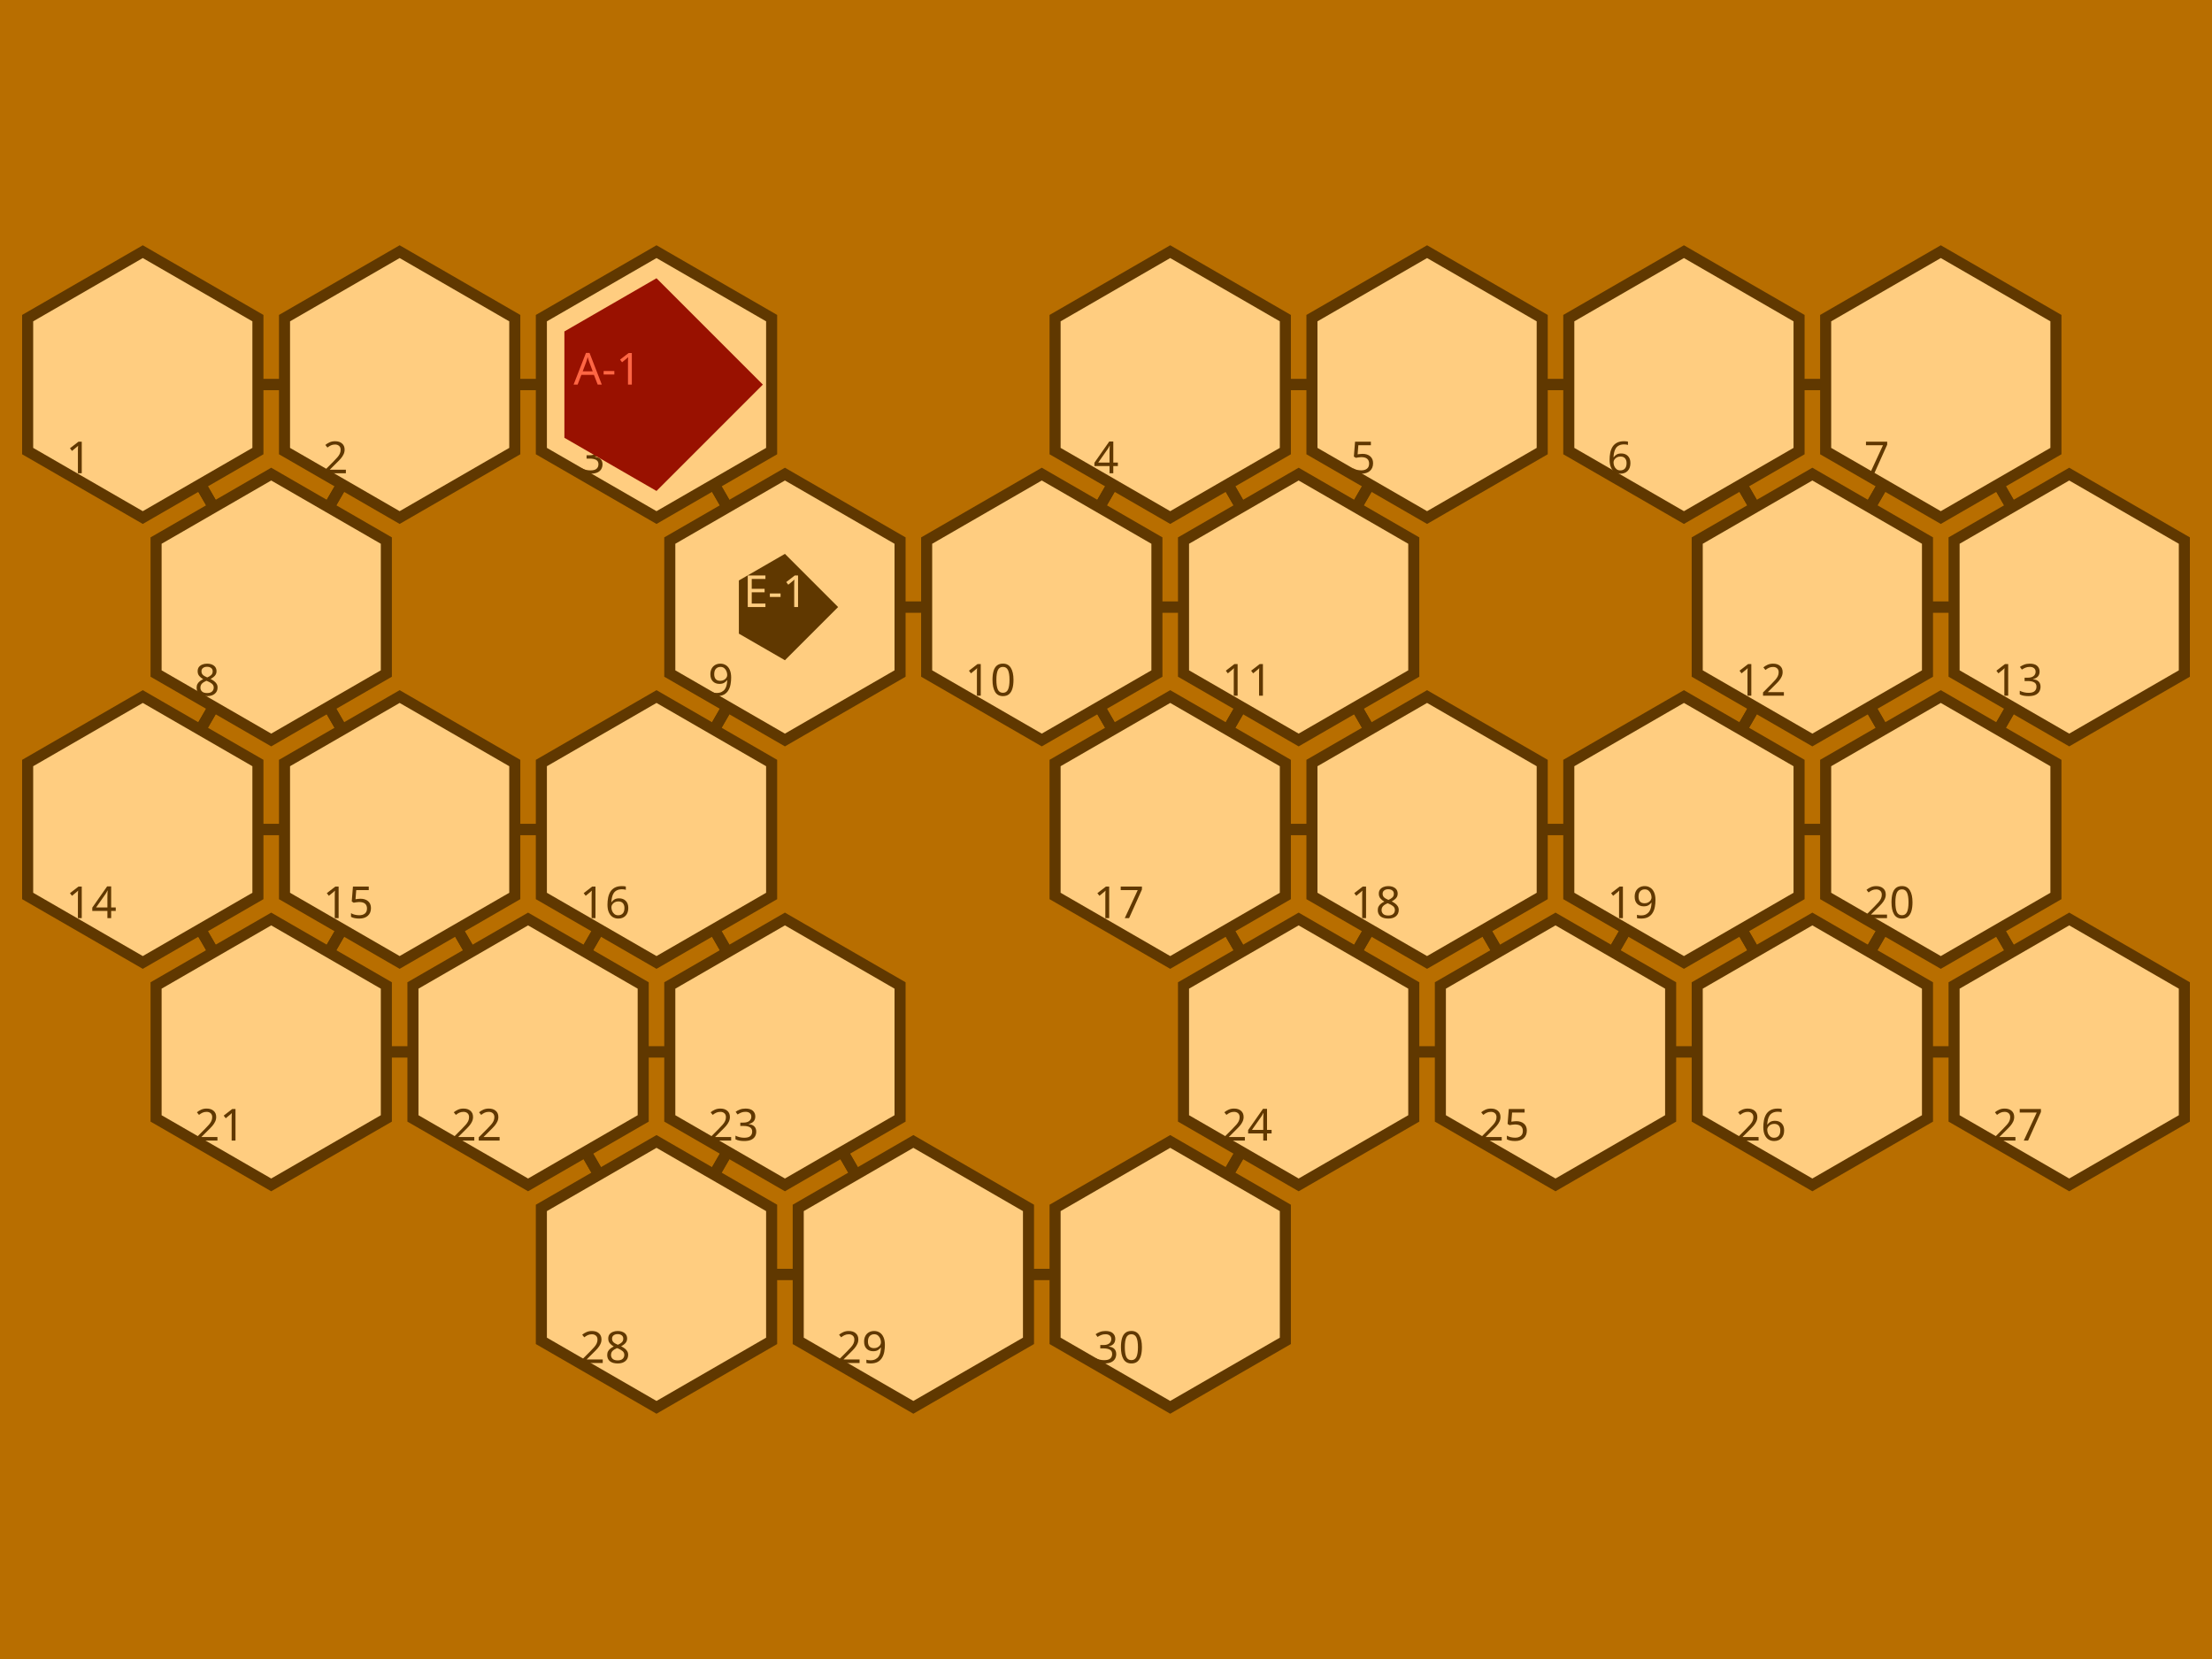
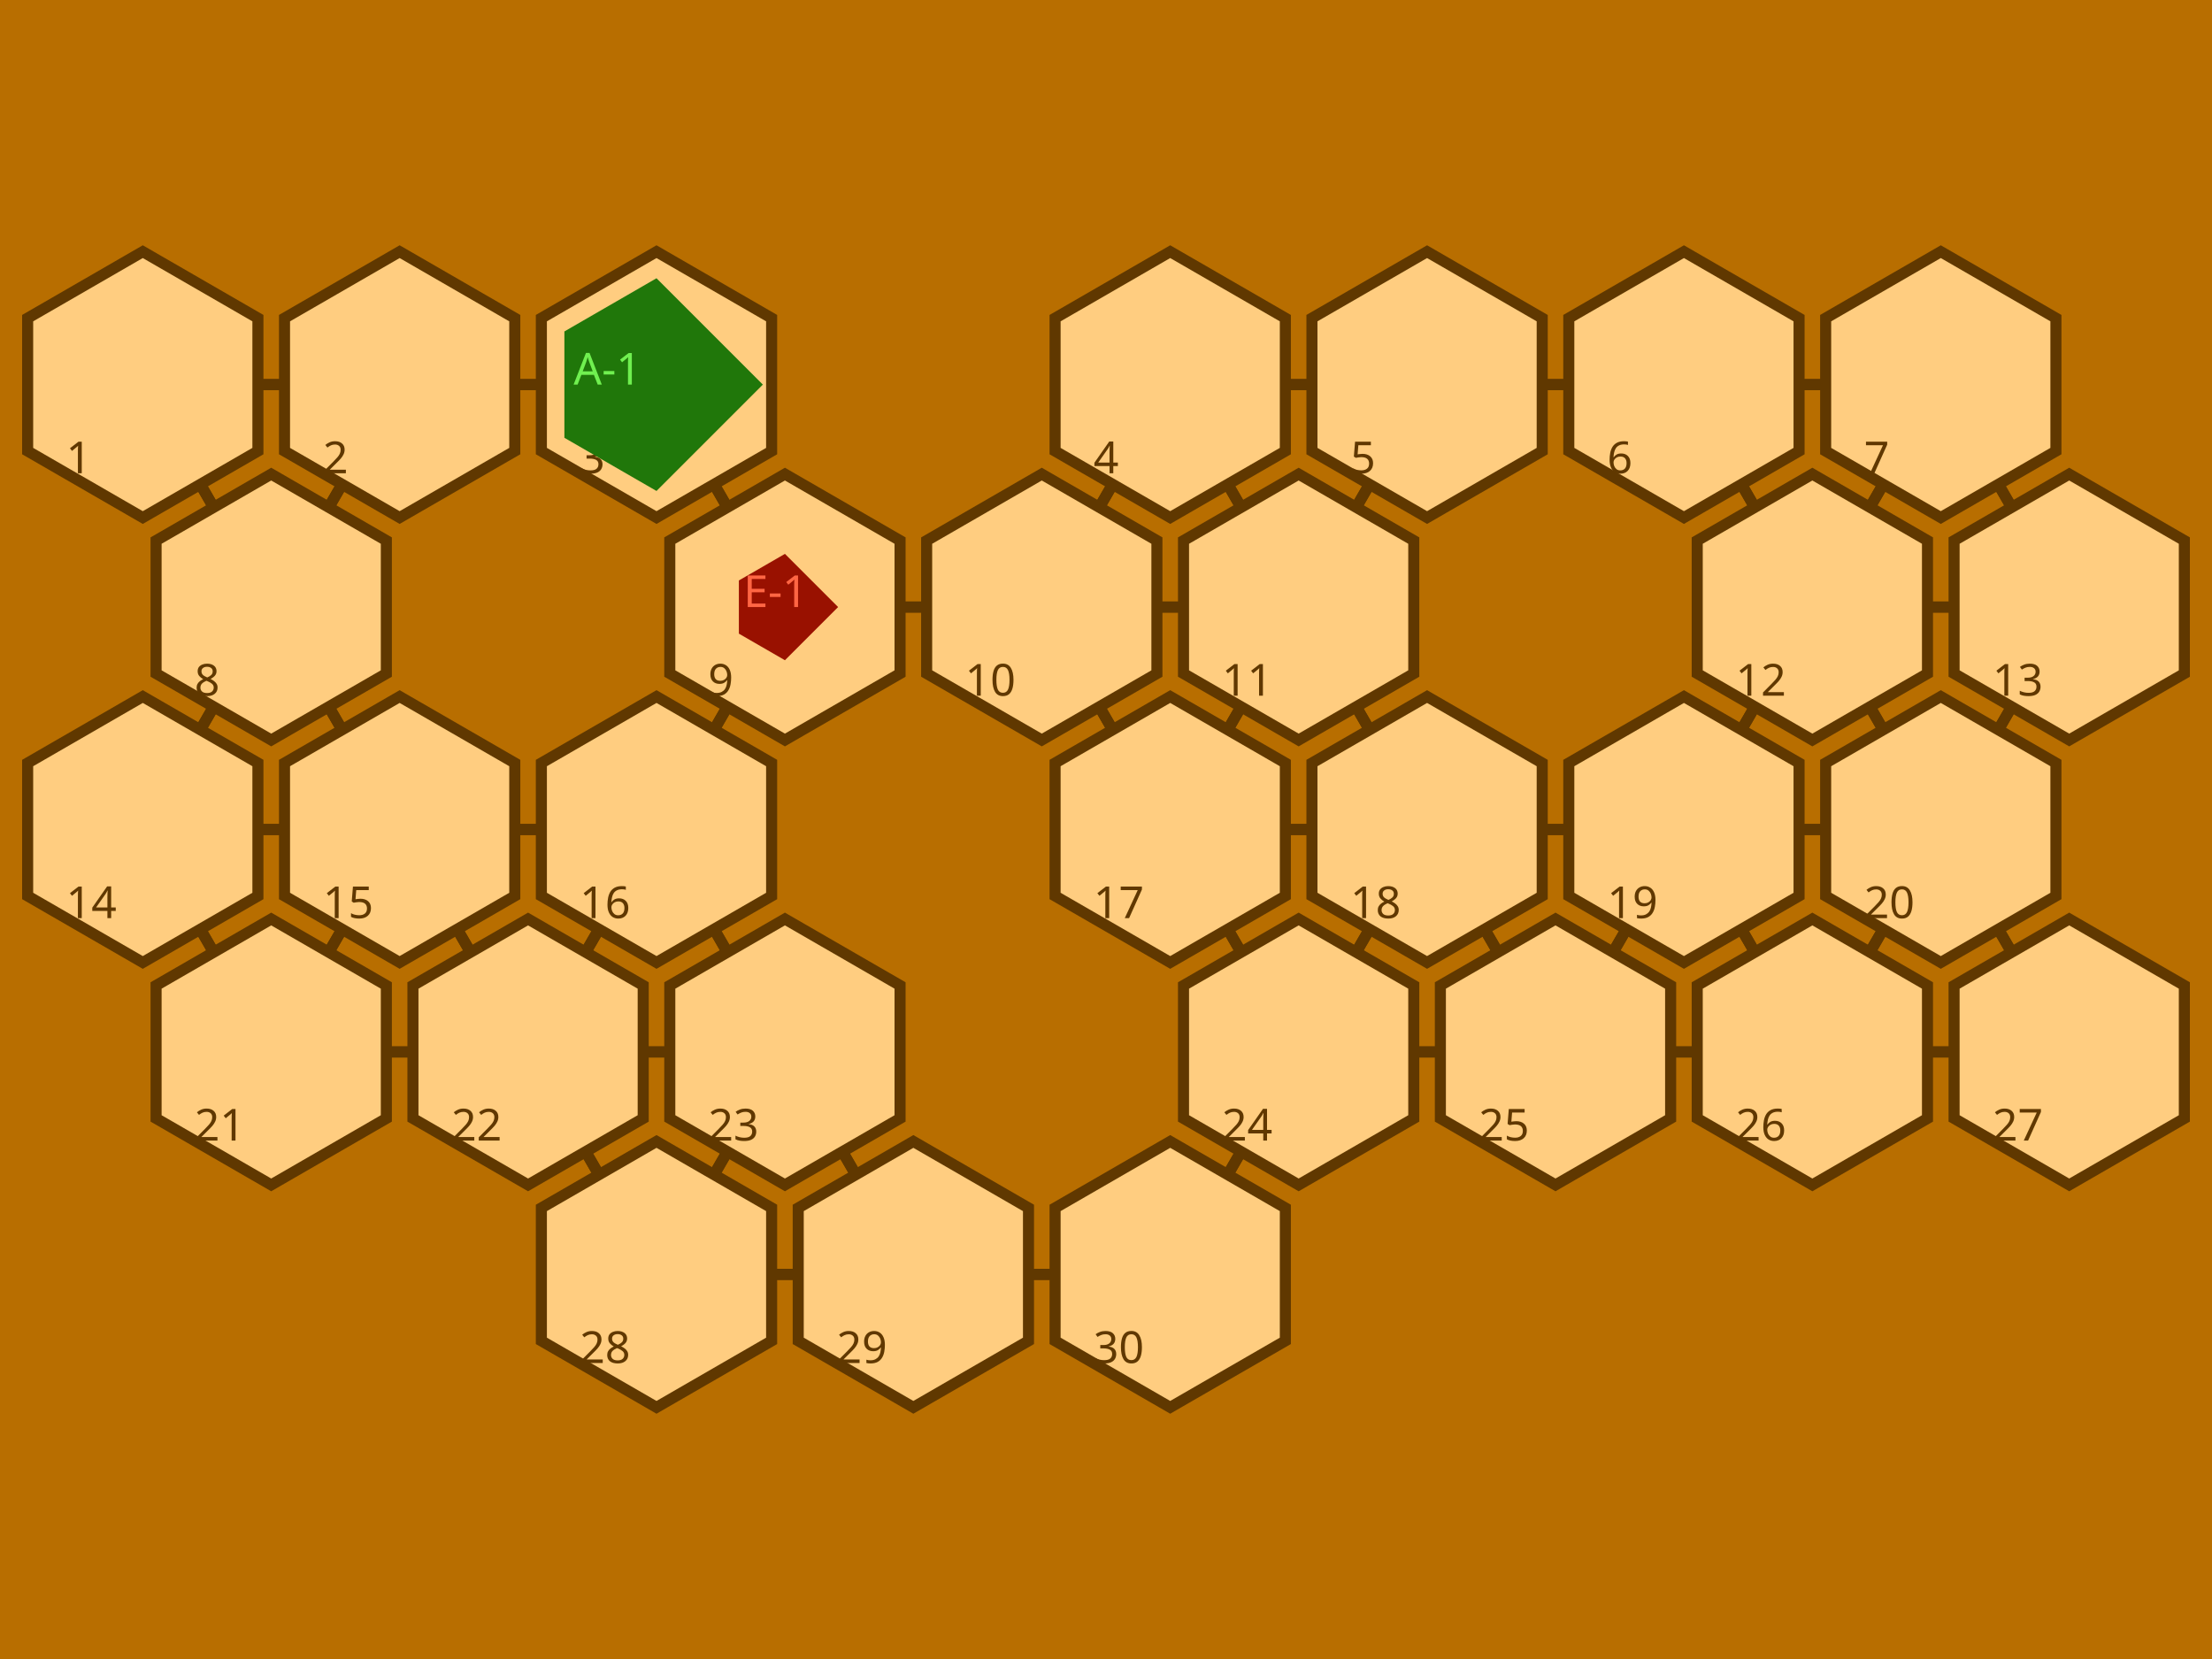
<svg width="800" height="600">
  <polygon points="0,0 0,600 800,600 800,0" fill="#b86e00" />
  <circle r="4" cx="51.64" cy="139.099" fill="#603800" />
  <circle r="4" cx="144.536" cy="139.099" fill="#603800" />
  <circle r="4" cx="237.432" cy="139.099" fill="#603800" />
  <circle r="4" cx="423.224" cy="139.099" fill="#603800" />
  <circle r="4" cx="516.12" cy="139.099" fill="#603800" />
  <circle r="4" cx="609.016" cy="139.099" fill="#603800" />
  <circle r="4" cx="701.912" cy="139.099" fill="#603800" />
  <circle r="4" cx="98.088" cy="219.55" fill="#603800" />
  <circle r="4" cx="283.88" cy="219.55" fill="#603800" />
  <circle r="4" cx="376.776" cy="219.55" fill="#603800" />
  <circle r="4" cx="469.672" cy="219.55" fill="#603800" />
  <circle r="4" cx="655.464" cy="219.55" fill="#603800" />
  <circle r="4" cx="748.36" cy="219.55" fill="#603800" />
  <circle r="4" cx="51.64" cy="300.0" fill="#603800" />
  <circle r="4" cx="144.536" cy="300.0" fill="#603800" />
  <circle r="4" cx="237.432" cy="300.0" fill="#603800" />
  <circle r="4" cx="423.224" cy="300.0" fill="#603800" />
  <circle r="4" cx="516.12" cy="300.0" fill="#603800" />
  <circle r="4" cx="609.016" cy="300.0" fill="#603800" />
  <circle r="4" cx="701.912" cy="300.0" fill="#603800" />
  <circle r="4" cx="98.088" cy="380.45" fill="#603800" />
  <circle r="4" cx="190.984" cy="380.45" fill="#603800" />
  <circle r="4" cx="283.88" cy="380.45" fill="#603800" />
  <circle r="4" cx="469.672" cy="380.45" fill="#603800" />
  <circle r="4" cx="562.568" cy="380.45" fill="#603800" />
  <circle r="4" cx="655.464" cy="380.45" fill="#603800" />
  <circle r="4" cx="748.36" cy="380.45" fill="#603800" />
  <circle r="4" cx="237.432" cy="460.901" fill="#603800" />
  <circle r="4" cx="330.328" cy="460.901" fill="#603800" />
  <circle r="4" cx="423.224" cy="460.901" fill="#603800" />
  <line x1="51.64" y1="139.099" x2="144.536" y2="139.099" style="stroke:#603800;stroke-width:4" />
  <line x1="51.64" y1="139.099" x2="98.088" y2="219.55" style="stroke:#603800;stroke-width:4" />
  <line x1="144.536" y1="139.099" x2="51.64" y2="139.099" style="stroke:#603800;stroke-width:4" />
  <line x1="144.536" y1="139.099" x2="237.432" y2="139.099" style="stroke:#603800;stroke-width:4" />
  <line x1="144.536" y1="139.099" x2="98.088" y2="219.55" style="stroke:#603800;stroke-width:4" />
  <line x1="237.432" y1="139.099" x2="144.536" y2="139.099" style="stroke:#603800;stroke-width:4" />
  <line x1="237.432" y1="139.099" x2="283.88" y2="219.55" style="stroke:#603800;stroke-width:4" />
  <line x1="423.224" y1="139.099" x2="516.12" y2="139.099" style="stroke:#603800;stroke-width:4" />
  <line x1="423.224" y1="139.099" x2="376.776" y2="219.55" style="stroke:#603800;stroke-width:4" />
  <line x1="423.224" y1="139.099" x2="469.672" y2="219.55" style="stroke:#603800;stroke-width:4" />
  <line x1="516.12" y1="139.099" x2="423.224" y2="139.099" style="stroke:#603800;stroke-width:4" />
  <line x1="516.12" y1="139.099" x2="609.016" y2="139.099" style="stroke:#603800;stroke-width:4" />
  <line x1="516.12" y1="139.099" x2="469.672" y2="219.55" style="stroke:#603800;stroke-width:4" />
  <line x1="609.016" y1="139.099" x2="516.12" y2="139.099" style="stroke:#603800;stroke-width:4" />
  <line x1="609.016" y1="139.099" x2="701.912" y2="139.099" style="stroke:#603800;stroke-width:4" />
  <line x1="609.016" y1="139.099" x2="655.464" y2="219.55" style="stroke:#603800;stroke-width:4" />
  <line x1="701.912" y1="139.099" x2="609.016" y2="139.099" style="stroke:#603800;stroke-width:4" />
  <line x1="701.912" y1="139.099" x2="655.464" y2="219.55" style="stroke:#603800;stroke-width:4" />
  <line x1="701.912" y1="139.099" x2="748.36" y2="219.55" style="stroke:#603800;stroke-width:4" />
  <line x1="98.088" y1="219.55" x2="51.64" y2="139.099" style="stroke:#603800;stroke-width:4" />
  <line x1="98.088" y1="219.55" x2="144.536" y2="139.099" style="stroke:#603800;stroke-width:4" />
  <line x1="98.088" y1="219.55" x2="51.64" y2="300.0" style="stroke:#603800;stroke-width:4" />
  <line x1="98.088" y1="219.55" x2="144.536" y2="300.0" style="stroke:#603800;stroke-width:4" />
  <line x1="283.88" y1="219.55" x2="237.432" y2="139.099" style="stroke:#603800;stroke-width:4" />
  <line x1="283.88" y1="219.55" x2="376.776" y2="219.55" style="stroke:#603800;stroke-width:4" />
  <line x1="283.88" y1="219.55" x2="237.432" y2="300.0" style="stroke:#603800;stroke-width:4" />
  <line x1="376.776" y1="219.55" x2="423.224" y2="139.099" style="stroke:#603800;stroke-width:4" />
  <line x1="376.776" y1="219.55" x2="283.88" y2="219.55" style="stroke:#603800;stroke-width:4" />
  <line x1="376.776" y1="219.55" x2="469.672" y2="219.55" style="stroke:#603800;stroke-width:4" />
  <line x1="376.776" y1="219.55" x2="423.224" y2="300.0" style="stroke:#603800;stroke-width:4" />
  <line x1="469.672" y1="219.55" x2="423.224" y2="139.099" style="stroke:#603800;stroke-width:4" />
  <line x1="469.672" y1="219.55" x2="516.12" y2="139.099" style="stroke:#603800;stroke-width:4" />
  <line x1="469.672" y1="219.55" x2="376.776" y2="219.55" style="stroke:#603800;stroke-width:4" />
  <line x1="469.672" y1="219.55" x2="423.224" y2="300.0" style="stroke:#603800;stroke-width:4" />
  <line x1="469.672" y1="219.55" x2="516.12" y2="300.0" style="stroke:#603800;stroke-width:4" />
  <line x1="655.464" y1="219.55" x2="609.016" y2="139.099" style="stroke:#603800;stroke-width:4" />
  <line x1="655.464" y1="219.55" x2="701.912" y2="139.099" style="stroke:#603800;stroke-width:4" />
  <line x1="655.464" y1="219.55" x2="748.36" y2="219.55" style="stroke:#603800;stroke-width:4" />
  <line x1="655.464" y1="219.55" x2="609.016" y2="300.0" style="stroke:#603800;stroke-width:4" />
  <line x1="655.464" y1="219.55" x2="701.912" y2="300.0" style="stroke:#603800;stroke-width:4" />
  <line x1="748.36" y1="219.55" x2="701.912" y2="139.099" style="stroke:#603800;stroke-width:4" />
  <line x1="748.36" y1="219.55" x2="655.464" y2="219.55" style="stroke:#603800;stroke-width:4" />
  <line x1="748.36" y1="219.55" x2="701.912" y2="300.0" style="stroke:#603800;stroke-width:4" />
  <line x1="51.64" y1="300.0" x2="98.088" y2="219.55" style="stroke:#603800;stroke-width:4" />
  <line x1="51.64" y1="300.0" x2="144.536" y2="300.0" style="stroke:#603800;stroke-width:4" />
  <line x1="51.64" y1="300.0" x2="98.088" y2="380.45" style="stroke:#603800;stroke-width:4" />
  <line x1="144.536" y1="300.0" x2="98.088" y2="219.55" style="stroke:#603800;stroke-width:4" />
  <line x1="144.536" y1="300.0" x2="51.64" y2="300.0" style="stroke:#603800;stroke-width:4" />
  <line x1="144.536" y1="300.0" x2="237.432" y2="300.0" style="stroke:#603800;stroke-width:4" />
  <line x1="144.536" y1="300.0" x2="98.088" y2="380.45" style="stroke:#603800;stroke-width:4" />
  <line x1="144.536" y1="300.0" x2="190.984" y2="380.45" style="stroke:#603800;stroke-width:4" />
  <line x1="237.432" y1="300.0" x2="283.88" y2="219.55" style="stroke:#603800;stroke-width:4" />
  <line x1="237.432" y1="300.0" x2="144.536" y2="300.0" style="stroke:#603800;stroke-width:4" />
  <line x1="237.432" y1="300.0" x2="190.984" y2="380.45" style="stroke:#603800;stroke-width:4" />
  <line x1="237.432" y1="300.0" x2="283.88" y2="380.45" style="stroke:#603800;stroke-width:4" />
  <line x1="423.224" y1="300.0" x2="376.776" y2="219.55" style="stroke:#603800;stroke-width:4" />
  <line x1="423.224" y1="300.0" x2="469.672" y2="219.55" style="stroke:#603800;stroke-width:4" />
  <line x1="423.224" y1="300.0" x2="516.12" y2="300.0" style="stroke:#603800;stroke-width:4" />
  <line x1="423.224" y1="300.0" x2="469.672" y2="380.45" style="stroke:#603800;stroke-width:4" />
  <line x1="516.12" y1="300.0" x2="469.672" y2="219.55" style="stroke:#603800;stroke-width:4" />
  <line x1="516.12" y1="300.0" x2="423.224" y2="300.0" style="stroke:#603800;stroke-width:4" />
  <line x1="516.12" y1="300.0" x2="609.016" y2="300.0" style="stroke:#603800;stroke-width:4" />
  <line x1="516.12" y1="300.0" x2="469.672" y2="380.45" style="stroke:#603800;stroke-width:4" />
  <line x1="516.12" y1="300.0" x2="562.568" y2="380.45" style="stroke:#603800;stroke-width:4" />
  <line x1="609.016" y1="300.0" x2="655.464" y2="219.55" style="stroke:#603800;stroke-width:4" />
  <line x1="609.016" y1="300.0" x2="516.12" y2="300.0" style="stroke:#603800;stroke-width:4" />
  <line x1="609.016" y1="300.0" x2="701.912" y2="300.0" style="stroke:#603800;stroke-width:4" />
  <line x1="609.016" y1="300.0" x2="562.568" y2="380.45" style="stroke:#603800;stroke-width:4" />
  <line x1="609.016" y1="300.0" x2="655.464" y2="380.45" style="stroke:#603800;stroke-width:4" />
  <line x1="701.912" y1="300.0" x2="655.464" y2="219.55" style="stroke:#603800;stroke-width:4" />
  <line x1="701.912" y1="300.0" x2="748.36" y2="219.55" style="stroke:#603800;stroke-width:4" />
  <line x1="701.912" y1="300.0" x2="609.016" y2="300.0" style="stroke:#603800;stroke-width:4" />
  <line x1="701.912" y1="300.0" x2="655.464" y2="380.45" style="stroke:#603800;stroke-width:4" />
  <line x1="701.912" y1="300.0" x2="748.36" y2="380.45" style="stroke:#603800;stroke-width:4" />
  <line x1="98.088" y1="380.45" x2="51.64" y2="300.0" style="stroke:#603800;stroke-width:4" />
  <line x1="98.088" y1="380.45" x2="144.536" y2="300.0" style="stroke:#603800;stroke-width:4" />
  <line x1="98.088" y1="380.45" x2="190.984" y2="380.45" style="stroke:#603800;stroke-width:4" />
  <line x1="190.984" y1="380.45" x2="144.536" y2="300.0" style="stroke:#603800;stroke-width:4" />
  <line x1="190.984" y1="380.45" x2="237.432" y2="300.0" style="stroke:#603800;stroke-width:4" />
  <line x1="190.984" y1="380.45" x2="98.088" y2="380.45" style="stroke:#603800;stroke-width:4" />
  <line x1="190.984" y1="380.45" x2="283.88" y2="380.45" style="stroke:#603800;stroke-width:4" />
  <line x1="190.984" y1="380.45" x2="237.432" y2="460.901" style="stroke:#603800;stroke-width:4" />
  <line x1="283.88" y1="380.45" x2="237.432" y2="300.0" style="stroke:#603800;stroke-width:4" />
  <line x1="283.88" y1="380.45" x2="190.984" y2="380.45" style="stroke:#603800;stroke-width:4" />
  <line x1="283.88" y1="380.45" x2="237.432" y2="460.901" style="stroke:#603800;stroke-width:4" />
  <line x1="283.88" y1="380.45" x2="330.328" y2="460.901" style="stroke:#603800;stroke-width:4" />
  <line x1="469.672" y1="380.45" x2="423.224" y2="300.0" style="stroke:#603800;stroke-width:4" />
  <line x1="469.672" y1="380.45" x2="516.12" y2="300.0" style="stroke:#603800;stroke-width:4" />
  <line x1="469.672" y1="380.45" x2="562.568" y2="380.45" style="stroke:#603800;stroke-width:4" />
  <line x1="469.672" y1="380.45" x2="423.224" y2="460.901" style="stroke:#603800;stroke-width:4" />
  <line x1="562.568" y1="380.45" x2="516.12" y2="300.0" style="stroke:#603800;stroke-width:4" />
  <line x1="562.568" y1="380.45" x2="609.016" y2="300.0" style="stroke:#603800;stroke-width:4" />
  <line x1="562.568" y1="380.45" x2="469.672" y2="380.45" style="stroke:#603800;stroke-width:4" />
  <line x1="562.568" y1="380.45" x2="655.464" y2="380.45" style="stroke:#603800;stroke-width:4" />
  <line x1="655.464" y1="380.45" x2="609.016" y2="300.0" style="stroke:#603800;stroke-width:4" />
  <line x1="655.464" y1="380.45" x2="701.912" y2="300.0" style="stroke:#603800;stroke-width:4" />
  <line x1="655.464" y1="380.45" x2="562.568" y2="380.45" style="stroke:#603800;stroke-width:4" />
  <line x1="655.464" y1="380.45" x2="748.36" y2="380.45" style="stroke:#603800;stroke-width:4" />
  <line x1="748.36" y1="380.45" x2="701.912" y2="300.0" style="stroke:#603800;stroke-width:4" />
  <line x1="748.36" y1="380.45" x2="655.464" y2="380.45" style="stroke:#603800;stroke-width:4" />
  <line x1="237.432" y1="460.901" x2="190.984" y2="380.45" style="stroke:#603800;stroke-width:4" />
  <line x1="237.432" y1="460.901" x2="283.88" y2="380.45" style="stroke:#603800;stroke-width:4" />
  <line x1="237.432" y1="460.901" x2="330.328" y2="460.901" style="stroke:#603800;stroke-width:4" />
  <line x1="330.328" y1="460.901" x2="283.88" y2="380.45" style="stroke:#603800;stroke-width:4" />
  <line x1="330.328" y1="460.901" x2="237.432" y2="460.901" style="stroke:#603800;stroke-width:4" />
  <line x1="330.328" y1="460.901" x2="423.224" y2="460.901" style="stroke:#603800;stroke-width:4" />
  <line x1="423.224" y1="460.901" x2="469.672" y2="380.45" style="stroke:#603800;stroke-width:4" />
  <line x1="423.224" y1="460.901" x2="330.328" y2="460.901" style="stroke:#603800;stroke-width:4" />
  <polygon points="10.0,163.14 10.0,115.059 51.64,91.018 93.28,115.059 93.28,163.14 51.64,187.181" style="fill:#ffcd80;stroke:#603800;stroke-width:4" />
  <polygon points="102.896,163.14 102.896,115.059 144.536,91.018 186.176,115.059 186.176,163.14 144.536,187.181" style="fill:#ffcd80;stroke:#603800;stroke-width:4" />
  <polygon points="195.792,163.14 195.792,115.059 237.432,91.018 279.072,115.059 279.072,163.14 237.432,187.181" style="fill:#ffcd80;stroke:#603800;stroke-width:4" />
  <polygon points="381.584,163.14 381.584,115.059 423.224,91.018 464.864,115.059 464.864,163.14 423.224,187.181" style="fill:#ffcd80;stroke:#603800;stroke-width:4" />
  <polygon points="474.48,163.14 474.48,115.059 516.12,91.018 557.76,115.059 557.76,163.14 516.12,187.181" style="fill:#ffcd80;stroke:#603800;stroke-width:4" />
  <polygon points="567.376,163.14 567.376,115.059 609.016,91.018 650.656,115.059 650.656,163.14 609.016,187.181" style="fill:#ffcd80;stroke:#603800;stroke-width:4" />
  <polygon points="660.272,163.14 660.272,115.059 701.912,91.018 743.552,115.059 743.552,163.14 701.912,187.181" style="fill:#ffcd80;stroke:#603800;stroke-width:4" />
  <polygon points="56.448,243.59 56.448,195.509 98.088,171.468 139.728,195.509 139.728,243.59 98.088,267.631" style="fill:#ffcd80;stroke:#603800;stroke-width:4" />
  <polygon points="242.24,243.59 242.24,195.509 283.88,171.468 325.52,195.509 325.52,243.59 283.88,267.631" style="fill:#ffcd80;stroke:#603800;stroke-width:4" />
  <polygon points="335.136,243.59 335.136,195.509 376.776,171.468 418.416,195.509 418.416,243.59 376.776,267.631" style="fill:#ffcd80;stroke:#603800;stroke-width:4" />
  <polygon points="428.032,243.59 428.032,195.509 469.672,171.468 511.312,195.509 511.312,243.59 469.672,267.631" style="fill:#ffcd80;stroke:#603800;stroke-width:4" />
  <polygon points="613.824,243.59 613.824,195.509 655.464,171.468 697.104,195.509 697.104,243.59 655.464,267.631" style="fill:#ffcd80;stroke:#603800;stroke-width:4" />
  <polygon points="706.72,243.59 706.72,195.509 748.36,171.468 790.0,195.509 790.0,243.59 748.36,267.631" style="fill:#ffcd80;stroke:#603800;stroke-width:4" />
  <polygon points="10.0,324.041 10.0,275.959 51.64,251.918 93.28,275.959 93.28,324.041 51.64,348.082" style="fill:#ffcd80;stroke:#603800;stroke-width:4" />
  <polygon points="102.896,324.041 102.896,275.959 144.536,251.918 186.176,275.959 186.176,324.041 144.536,348.082" style="fill:#ffcd80;stroke:#603800;stroke-width:4" />
  <polygon points="195.792,324.041 195.792,275.959 237.432,251.918 279.072,275.959 279.072,324.041 237.432,348.082" style="fill:#ffcd80;stroke:#603800;stroke-width:4" />
  <polygon points="381.584,324.041 381.584,275.959 423.224,251.918 464.864,275.959 464.864,324.041 423.224,348.082" style="fill:#ffcd80;stroke:#603800;stroke-width:4" />
  <polygon points="474.48,324.041 474.48,275.959 516.12,251.918 557.76,275.959 557.76,324.041 516.12,348.082" style="fill:#ffcd80;stroke:#603800;stroke-width:4" />
  <polygon points="567.376,324.041 567.376,275.959 609.016,251.918 650.656,275.959 650.656,324.041 609.016,348.082" style="fill:#ffcd80;stroke:#603800;stroke-width:4" />
  <polygon points="660.272,324.041 660.272,275.959 701.912,251.918 743.552,275.959 743.552,324.041 701.912,348.082" style="fill:#ffcd80;stroke:#603800;stroke-width:4" />
  <polygon points="56.448,404.491 56.448,356.41 98.088,332.369 139.728,356.41 139.728,404.491 98.088,428.532" style="fill:#ffcd80;stroke:#603800;stroke-width:4" />
  <polygon points="149.344,404.491 149.344,356.41 190.984,332.369 232.624,356.41 232.624,404.491 190.984,428.532" style="fill:#ffcd80;stroke:#603800;stroke-width:4" />
  <polygon points="242.24,404.491 242.24,356.41 283.88,332.369 325.52,356.41 325.52,404.491 283.88,428.532" style="fill:#ffcd80;stroke:#603800;stroke-width:4" />
  <polygon points="428.032,404.491 428.032,356.41 469.672,332.369 511.312,356.41 511.312,404.491 469.672,428.532" style="fill:#ffcd80;stroke:#603800;stroke-width:4" />
  <polygon points="520.928,404.491 520.928,356.41 562.568,332.369 604.208,356.41 604.208,404.491 562.568,428.532" style="fill:#ffcd80;stroke:#603800;stroke-width:4" />
  <polygon points="613.824,404.491 613.824,356.41 655.464,332.369 697.104,356.41 697.104,404.491 655.464,428.532" style="fill:#ffcd80;stroke:#603800;stroke-width:4" />
  <polygon points="706.72,404.491 706.72,356.41 748.36,332.369 790.0,356.41 790.0,404.491 748.36,428.532" style="fill:#ffcd80;stroke:#603800;stroke-width:4" />
  <polygon points="195.792,484.941 195.792,436.86 237.432,412.819 279.072,436.86 279.072,484.941 237.432,508.982" style="fill:#ffcd80;stroke:#603800;stroke-width:4" />
  <polygon points="288.688,484.941 288.688,436.86 330.328,412.819 371.968,436.86 371.968,484.941 330.328,508.982" style="fill:#ffcd80;stroke:#603800;stroke-width:4" />
  <polygon points="381.584,484.941 381.584,436.86 423.224,412.819 464.864,436.86 464.864,484.941 423.224,508.982" style="fill:#ffcd80;stroke:#603800;stroke-width:4" />
  <text x="23.88" y="171.154" fill="#603800" font-family="Verdana" font-size="16">1</text>" /&gt;
<text x="116.776" y="171.154" fill="#603800" font-family="Verdana" font-size="16">2</text>" /&gt;
<text x="209.672" y="171.154" fill="#603800" font-family="Verdana" font-size="16">3</text>" /&gt;
<text x="395.464" y="171.154" fill="#603800" font-family="Verdana" font-size="16">4</text>" /&gt;
<text x="488.36" y="171.154" fill="#603800" font-family="Verdana" font-size="16">5</text>" /&gt;
<text x="581.256" y="171.154" fill="#603800" font-family="Verdana" font-size="16">6</text>" /&gt;
<text x="674.152" y="171.154" fill="#603800" font-family="Verdana" font-size="16">7</text>" /&gt;
<text x="70.328" y="251.604" fill="#603800" font-family="Verdana" font-size="16">8</text>" /&gt;
<text x="256.12" y="251.604" fill="#603800" font-family="Verdana" font-size="16">9</text>" /&gt;
<text x="349.016" y="251.604" fill="#603800" font-family="Verdana" font-size="16">10</text>" /&gt;
<text x="441.912" y="251.604" fill="#603800" font-family="Verdana" font-size="16">11</text>" /&gt;
<text x="627.704" y="251.604" fill="#603800" font-family="Verdana" font-size="16">12</text>" /&gt;
<text x="720.6" y="251.604" fill="#603800" font-family="Verdana" font-size="16">13</text>" /&gt;
<text x="23.88" y="332.054" fill="#603800" font-family="Verdana" font-size="16">14</text>" /&gt;
<text x="116.776" y="332.054" fill="#603800" font-family="Verdana" font-size="16">15</text>" /&gt;
<text x="209.672" y="332.054" fill="#603800" font-family="Verdana" font-size="16">16</text>" /&gt;
<text x="395.464" y="332.054" fill="#603800" font-family="Verdana" font-size="16">17</text>" /&gt;
<text x="488.36" y="332.054" fill="#603800" font-family="Verdana" font-size="16">18</text>" /&gt;
<text x="581.256" y="332.054" fill="#603800" font-family="Verdana" font-size="16">19</text>" /&gt;
<text x="674.152" y="332.054" fill="#603800" font-family="Verdana" font-size="16">20</text>" /&gt;
<text x="70.328" y="412.505" fill="#603800" font-family="Verdana" font-size="16">21</text>" /&gt;
<text x="163.224" y="412.505" fill="#603800" font-family="Verdana" font-size="16">22</text>" /&gt;
<text x="256.12" y="412.505" fill="#603800" font-family="Verdana" font-size="16">23</text>" /&gt;
<text x="441.912" y="412.505" fill="#603800" font-family="Verdana" font-size="16">24</text>" /&gt;
<text x="534.808" y="412.505" fill="#603800" font-family="Verdana" font-size="16">25</text>" /&gt;
<text x="627.704" y="412.505" fill="#603800" font-family="Verdana" font-size="16">26</text>" /&gt;
<text x="720.6" y="412.505" fill="#603800" font-family="Verdana" font-size="16">27</text>" /&gt;
<text x="209.672" y="492.955" fill="#603800" font-family="Verdana" font-size="16">28</text>" /&gt;
<text x="302.568" y="492.955" fill="#603800" font-family="Verdana" font-size="16">29</text>" /&gt;
<text x="395.464" y="492.955" fill="#603800" font-family="Verdana" font-size="16">30</text>" /&gt;
- <polygon points="204.12,158.332 204.12,119.867 237.432,100.634 275.897,139.099 237.432,177.565" fill="#991100" />
-   <text x="207.451" y="139.099" fill="#ff6644" font-family="Verdana" font-size="16">A-1</text>" /&gt;
- <polygon points="267.224,229.166 267.224,209.933 283.88,200.317 303.113,219.55 283.88,238.782" fill="#603800" />
-   <text x="268.89" y="219.55" fill="#ffcd80" font-family="Verdana" font-size="16">E-1</text>" /&gt;
+ <polygon points="204.12,158.332 204.12,119.867 237.432,100.634 275.897,139.099 237.432,177.565" fill="#20770a" />
+   <text x="207.451" y="139.099" fill="#70f050" font-family="Verdana" font-size="16">A-1</text>" /&gt;
+ <polygon points="267.224,229.166 267.224,209.933 283.88,200.317 303.113,219.55 283.88,238.782" fill="#991100" />
+   <text x="268.89" y="219.55" fill="#ff6644" font-family="Verdana" font-size="16">E-1</text>" /&gt;
</svg>
